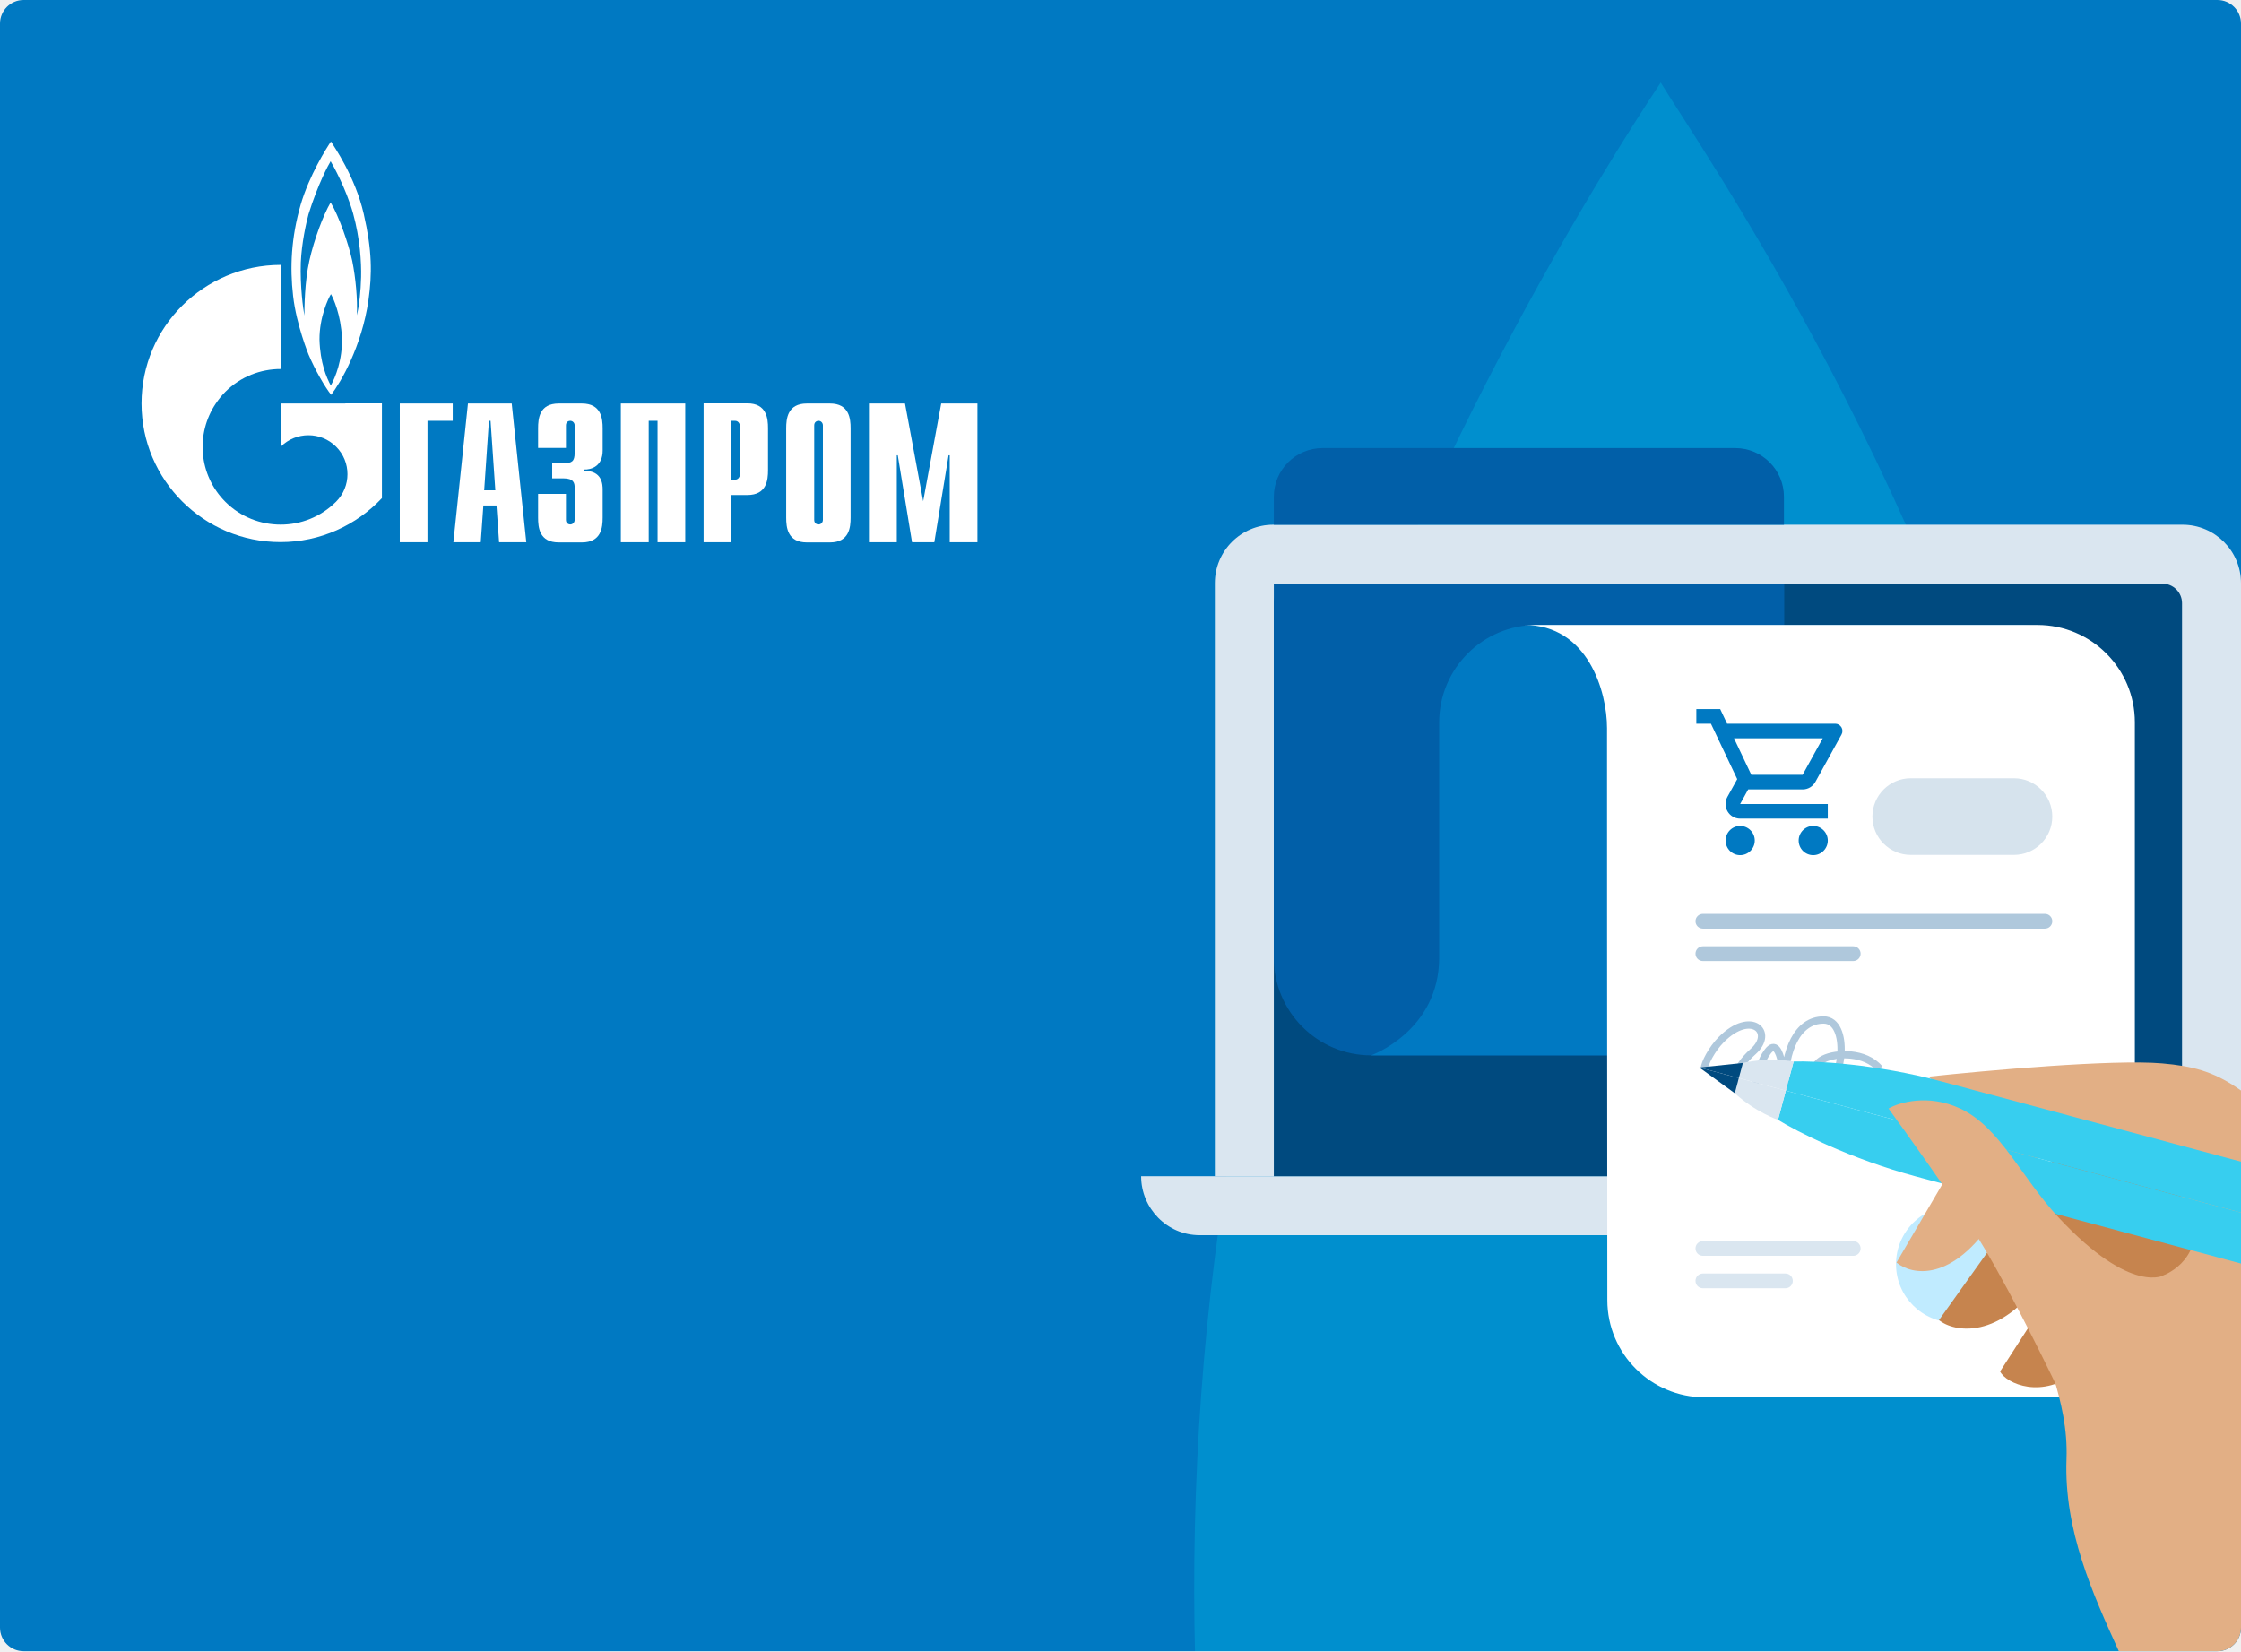
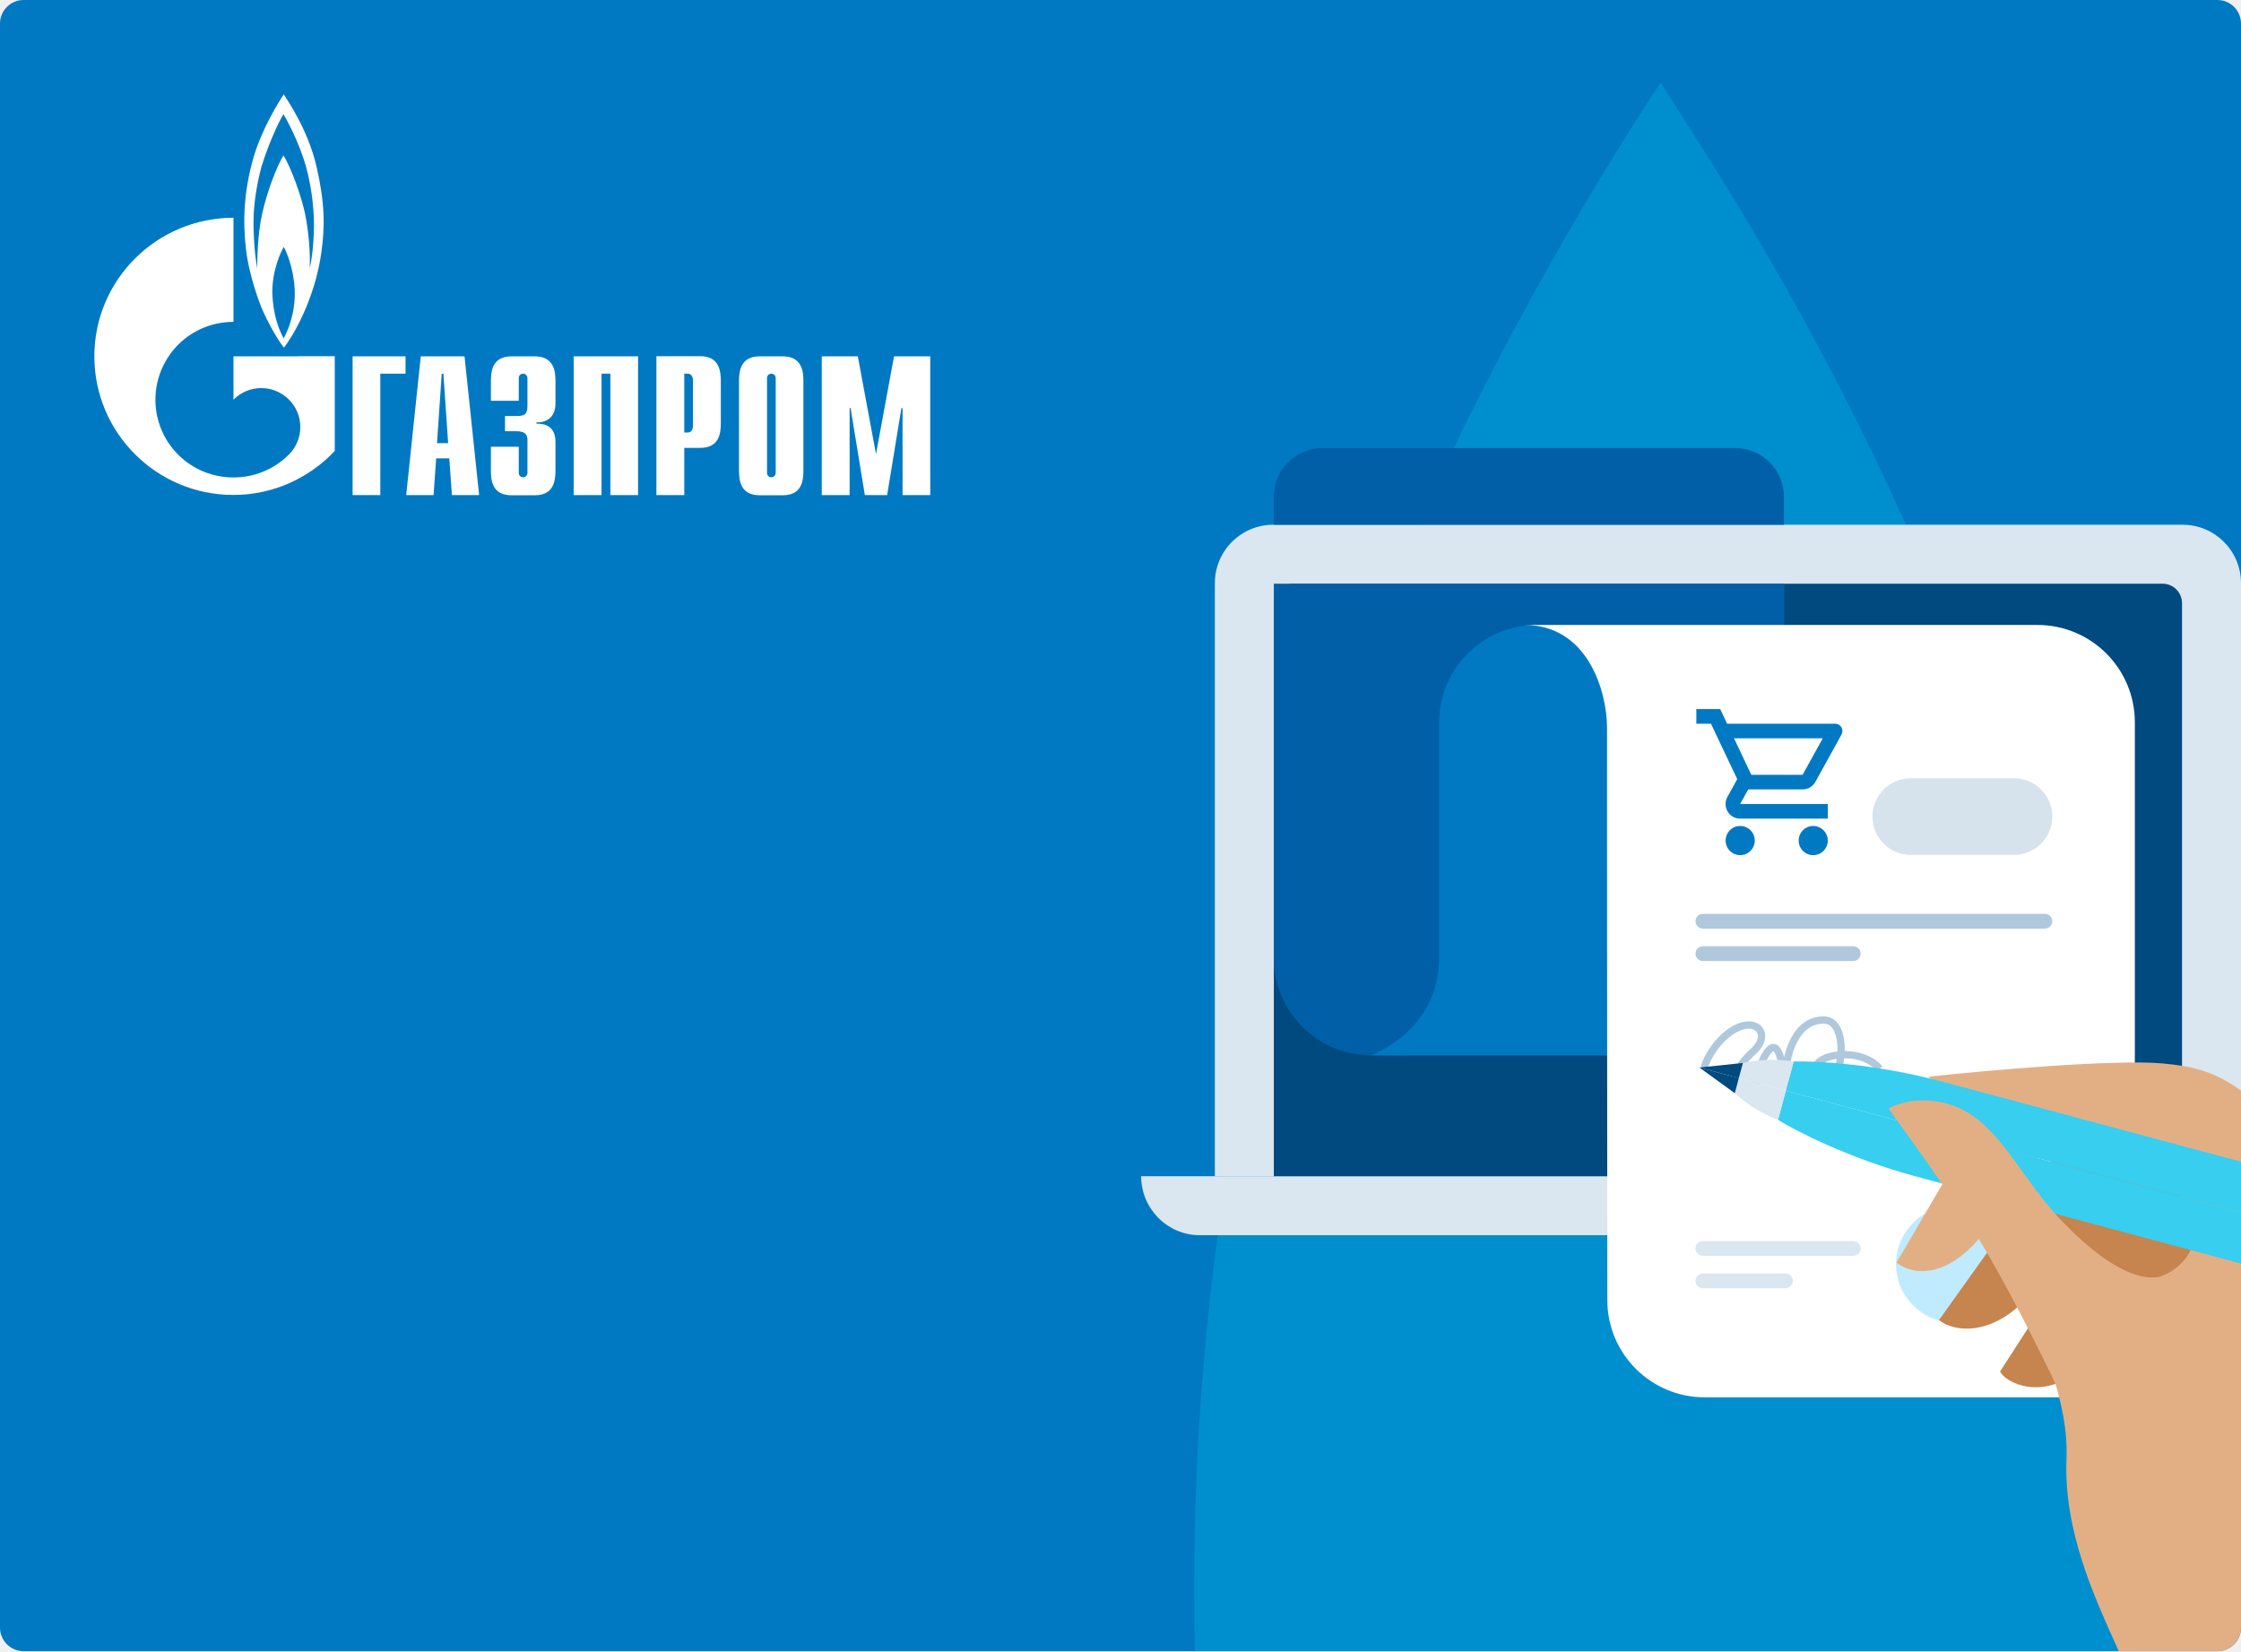
<svg xmlns="http://www.w3.org/2000/svg" width="760" height="560" viewBox="0 0 760 560" fill="none">
  <g clip-path="url(#clip0_4188_25960)">
    <rect width="760" height="560" rx="8" fill="#0079C2" />
    <path d="M694.578 319.455C660.423 169.448 575.037 47.732 563.214 27.994C544.823 55.627 476.513 163.527 441.702 282.611C403.606 416.17 398.352 533.939 411.488 649.734C424.625 766.186 473.229 885.271 473.229 885.271C499.502 947.774 538.255 1014.88 563.871 1047.78C601.309 999.092 686.696 854.349 713.626 666.182C728.076 560.914 728.733 468.804 694.578 319.455Z" fill="white" fill-opacity="0.4" style="mix-blend-mode:soft-light" />
    <g clip-path="url(#clip1_4188_25960)">
-       <path d="M135.583 136.845H153.533V142.72H144.974V183.905H135.583V136.845Z" fill="white" />
-       <path d="M164.203 166.278L165.814 142.72H166.37L167.982 166.278H164.203ZM153.755 183.905H163.036L163.925 171.433H168.371L169.26 183.905H178.485L173.539 136.845H158.701L153.755 183.905Z" fill="white" />
-       <path d="M191.933 167.442V176.311C191.933 177.531 192.878 177.863 193.378 177.863C194.268 177.863 194.879 177.143 194.879 176.311V165.336C194.879 163.895 194.601 162.232 191.1 162.232H187.265V157.077H191.267C193.934 157.077 194.879 156.467 194.879 153.585V144.272C194.879 143.441 194.268 142.72 193.378 142.72C192.823 142.72 191.933 143.053 191.933 144.272V151.922H182.486V145.27C182.486 142 182.875 136.845 189.488 136.845H197.324C203.937 136.845 204.382 142 204.382 145.27V152.809C204.382 157.964 200.77 159.35 197.935 159.239V159.682C204.271 159.516 204.382 164.394 204.382 166.057V175.535C204.382 178.861 203.937 183.961 197.324 183.961H189.488C182.875 183.961 182.486 178.861 182.486 175.535V167.498H191.933V167.442Z" fill="white" />
-       <path d="M210.55 136.845H232.39V183.905H222.999V142.72H219.998V183.905H210.55V136.845Z" fill="white" />
-       <path d="M248.062 162.731V142.721H249.284C250.285 142.721 251.007 143.552 251.007 145.049V160.348C251.007 161.844 250.285 162.676 249.284 162.676H248.062V162.731ZM238.615 183.906H248.062V167.886H253.452C260.01 167.886 260.455 162.786 260.455 159.461V145.215C260.455 141.945 260.01 136.79 253.452 136.79H238.615V183.906Z" fill="white" />
-       <path d="M279.071 176.311C279.071 177.143 278.46 177.863 277.571 177.863C277.015 177.863 276.126 177.531 276.126 176.311V144.272C276.126 143.053 277.071 142.72 277.571 142.72C278.46 142.72 279.071 143.441 279.071 144.272V176.311ZM266.623 175.535C266.623 178.861 267.068 183.961 273.625 183.961H281.461C288.019 183.961 288.463 178.861 288.463 175.535V145.27C288.463 142 288.019 136.845 281.461 136.845H273.625C267.068 136.845 266.623 142 266.623 145.27V175.535Z" fill="white" />
-       <path d="M319.195 136.845H331.477V183.905H322.085V154.416H321.696L316.861 183.905H309.303L304.468 154.416H304.135V183.905H294.688V136.845H306.914L313.082 169.992L319.195 136.845Z" fill="white" />
-       <path d="M123.357 72.546C120.467 59.907 113.242 49.653 112.242 47.99C110.686 50.318 104.906 59.408 101.961 69.441C98.738 80.694 98.293 90.616 99.405 100.372C100.516 110.183 104.629 120.216 104.629 120.216C106.852 125.482 110.13 131.136 112.298 133.907C115.465 129.805 122.69 117.611 124.968 101.757C126.191 92.888 126.246 85.128 123.357 72.546ZM112.187 130.748C110.742 128.087 108.574 123.043 108.352 115.172C108.296 107.633 111.353 101.092 112.242 99.762C113.02 101.092 115.632 106.802 115.965 114.562C116.188 122.1 113.687 128.087 112.187 130.748ZM122.467 93.942C122.356 98.764 121.801 103.864 121.023 106.912C121.3 101.647 120.634 94.274 119.467 88.51C118.244 82.745 114.854 73.1 112.131 68.665C109.63 72.933 106.518 81.248 104.906 88.454C103.295 95.66 103.239 104.418 103.239 107.023C102.795 104.806 101.739 96.935 102.017 89.008C102.295 82.468 103.795 75.76 104.629 72.656C107.852 62.346 111.464 55.75 112.131 54.697C112.798 55.75 117.355 63.898 119.744 72.379C122.134 80.971 122.579 89.119 122.467 93.942Z" fill="white" />
-       <path d="M117.133 136.845H95.181V151.534L95.237 151.479C100.405 146.324 108.797 146.324 113.965 151.479C119.133 156.634 119.133 165.004 113.965 170.159C113.965 170.214 113.909 170.214 113.909 170.214L113.854 170.27C108.685 175.369 101.961 177.919 95.181 177.919C88.401 177.919 81.621 175.369 76.453 170.214C67.339 161.124 66.283 147.044 73.23 136.79C74.175 135.404 75.231 134.073 76.453 132.854C81.621 127.699 88.401 125.149 95.181 125.149V89.84C69.118 89.895 48 110.903 48 136.845C48 162.787 69.118 183.85 95.126 183.85C108.685 183.85 120.911 178.085 129.525 168.939V136.79H117.133V136.845Z" fill="white" />
+       <path d="M119.583 120.855H137.533V126.731H128.974V167.916H119.583V120.855Z" fill="white" />
+       <path d="M148.203 150.289L149.814 126.731H150.37L151.982 150.289H148.203ZM137.755 167.916H147.036L147.925 155.444H152.371L153.26 167.916H162.485L157.539 120.855H142.701L137.755 167.916Z" fill="white" />
+       <path d="M175.933 151.453V160.322C175.933 161.542 176.878 161.874 177.378 161.874C178.268 161.874 178.879 161.154 178.879 160.322V149.347C178.879 147.906 178.601 146.243 175.1 146.243H171.265V141.088H175.267C177.934 141.088 178.879 140.478 178.879 137.595V128.283C178.879 127.452 178.268 126.731 177.378 126.731C176.823 126.731 175.933 127.064 175.933 128.283V135.933H166.486V129.281C166.486 126.011 166.875 120.855 173.488 120.855H181.324C187.937 120.855 188.382 126.011 188.382 129.281V136.819C188.382 141.975 184.77 143.36 181.935 143.249V143.693C188.271 143.527 188.382 148.404 188.382 150.067V159.546C188.382 162.872 187.937 167.971 181.324 167.971H173.488C166.875 167.971 166.486 162.872 166.486 159.546V151.509H175.933V151.453Z" fill="white" />
+       <path d="M194.55 120.855H216.39V167.916H206.999V126.731H203.998V167.916H194.55V120.855Z" fill="white" />
+       <path d="M232.062 146.741V126.731H233.284C234.285 126.731 235.007 127.562 235.007 129.059V144.358C235.007 145.854 234.285 146.686 233.284 146.686H232.062V146.741ZM222.615 167.916H232.062V151.896H237.452C244.01 151.896 244.455 146.797 244.455 143.471V129.225C244.455 125.955 244.01 120.8 237.452 120.8H222.615V167.916Z" fill="white" />
+       <path d="M263.071 160.322C263.071 161.154 262.46 161.874 261.571 161.874C261.015 161.874 260.126 161.542 260.126 160.322V128.283C260.126 127.064 261.071 126.731 261.571 126.731C262.46 126.731 263.071 127.452 263.071 128.283V160.322ZM250.623 159.546C250.623 162.872 251.068 167.971 257.625 167.971H265.461C272.019 167.971 272.463 162.872 272.463 159.546V129.281C272.463 126.011 272.019 120.855 265.461 120.855H257.625C251.068 120.855 250.623 126.011 250.623 129.281V159.546Z" fill="white" />
+       <path d="M303.195 120.855H315.477V167.916H306.085V138.427H305.696L300.861 167.916H293.303L288.468 138.427H288.135V167.916H278.688V120.855H290.914L297.082 154.003L303.195 120.855Z" fill="white" />
+       <path d="M107.357 56.556C104.467 43.918 97.242 33.663 96.242 32C94.686 34.328 88.906 43.419 85.961 53.452C82.738 64.704 82.293 74.626 83.405 84.382C84.516 94.193 88.629 104.226 88.629 104.226C90.852 109.492 94.13 115.146 96.298 117.917C99.465 113.816 106.69 101.621 108.968 85.768C110.191 76.899 110.246 69.138 107.357 56.556ZM96.186 114.758C94.742 112.097 92.574 107.053 92.352 99.182C92.296 91.643 95.353 85.103 96.242 83.772C97.02 85.103 99.632 90.812 99.966 98.572C100.188 106.111 97.687 112.097 96.186 114.758ZM106.467 77.952C106.356 82.774 105.801 87.874 105.023 90.923C105.3 85.657 104.634 78.284 103.467 72.52C102.244 66.755 98.854 57.11 96.131 52.676C93.63 56.944 90.518 65.258 88.906 72.464C87.295 79.67 87.239 88.428 87.239 91.034C86.795 88.816 85.739 80.945 86.017 73.019C86.295 66.478 87.795 59.771 88.629 56.667C91.852 46.356 95.464 39.76 96.131 38.707C96.798 39.76 101.355 47.909 103.744 56.389C106.134 64.981 106.579 73.129 106.467 77.952Z" fill="white" />
+       <path d="M101.133 120.855H79.181V135.544L79.237 135.489C84.405 130.334 92.797 130.334 97.965 135.489C103.133 140.644 103.133 149.014 97.965 154.169C97.965 154.224 97.909 154.224 97.909 154.224L97.854 154.28C92.686 159.38 85.961 161.929 79.181 161.929C72.401 161.929 65.621 159.38 60.453 154.224C51.339 145.134 50.283 131.054 57.23 120.8C58.175 119.414 59.231 118.084 60.453 116.864C65.621 111.709 72.401 109.159 79.181 109.159V73.85C53.118 73.906 32 94.914 32 120.855C32 146.797 53.118 167.86 79.126 167.86C92.686 167.86 104.911 162.096 113.525 152.95V120.8H101.133V120.855Z" fill="white" />
    </g>
    <path d="M412 197.782C412 186.836 420.874 177.962 431.82 177.962H740.18C751.126 177.962 760 186.836 760 197.782V398.916H412V197.782Z" fill="#DAE6F0" />
-     <path d="M387 398.915C387 409.861 395.874 418.911 406.82 418.911H765.18C776.126 418.911 785 409.861 785 398.915V398.915H387V398.915Z" fill="#DAE6F0" />
+     <path d="M387 398.915C387 409.861 395.874 418.911 406.82 418.911H765.18C776.126 418.911 785 409.861 785 398.915H387Z" fill="#DAE6F0" />
    <path d="M432 204.565C432 200.916 434.958 197.958 438.607 197.958H733.393C737.042 197.958 740 200.916 740 204.565V398.916H432V204.565Z" fill="#004A7F" />
    <path d="M605.096 197.958H432V247.432V324.876C432 343.12 446.789 357.924 465.033 357.924H629C629 357.924 605.096 349.679 605.096 324.941V197.958Z" fill="#015FA8" />
    <path d="M521.11 211.955H690C668.571 211.955 661.978 234.348 661.978 246.789V324.88C661.978 343.123 647.189 357.924 628.945 357.924H465C465 357.924 488.077 349.631 488.077 324.749V244.999C488.077 226.755 502.866 211.955 521.11 211.955Z" fill="#0079C2" />
    <path d="M690.967 211.955H517C538.527 211.955 545 234.553 545 246.948C545 255.569 545 362.56 545.099 440.947C545.122 459.165 559.9 473.9 578.119 473.9H748C748 473.9 724 465.696 724 440.907V244.978C724 226.734 709.211 211.955 690.967 211.955Z" fill="white" />
    <path d="M432 168.484C432 159.362 439.395 151.968 448.516 151.968H588.484C597.605 151.968 605 159.362 605 168.484V177.962H432V168.484Z" fill="#015FA8" />
    <path d="M611.324 267.732C613.182 267.732 614.816 266.717 615.658 265.181L624.525 249.106C624.734 248.73 624.841 248.307 624.836 247.877C624.831 247.448 624.714 247.027 624.496 246.657C624.278 246.286 623.968 245.979 623.595 245.766C623.222 245.552 622.8 245.44 622.37 245.44H585.714L583.386 240.486H575.287V245.44H580.24L589.157 264.24L585.813 270.283C584.005 273.602 586.383 277.64 590.148 277.64H619.869V272.686H590.148L592.872 267.732H611.324ZM588.067 250.394H618.16L611.324 262.778H593.937L588.067 250.394ZM590.148 280.117C587.423 280.117 585.219 282.346 585.219 285.071C585.219 287.795 587.423 290.025 590.148 290.025C592.872 290.025 595.101 287.795 595.101 285.071C595.101 282.346 592.872 280.117 590.148 280.117ZM614.915 280.117C612.191 280.117 609.987 282.346 609.987 285.071C609.987 287.795 612.191 290.025 614.915 290.025C617.64 290.025 619.869 287.795 619.869 285.071C619.869 282.346 617.64 280.117 614.915 280.117Z" fill="#0079C2" />
    <rect x="635" y="263.944" width="61" height="25.994" rx="12.997" fill="#D6E3ED" />
    <rect x="575" y="309.935" width="121" height="4.999" rx="2.499" fill="#AFC8DC" />
    <rect x="575" y="320.932" width="56" height="4.999" rx="2.499" fill="#AFC8DC" />
    <rect x="575" y="420.911" width="56" height="4.999" rx="2.499" fill="#DAE6F0" />
    <rect x="575" y="431.909" width="33" height="4.999" rx="2.499" fill="#DAE6F0" />
    <path d="M578 362.44C578 360.788 580.477 355.834 583.781 352.532C593.897 342.418 601.949 350.055 594.516 356.66C588.222 362.254 586.045 369.096 591 369.922C596.93 370.91 594.797 362.891 599.471 356.66C604.426 350.055 605.252 369.049 605.252 368.219C605.252 356.66 609.344 345.927 618.465 345.927C627.549 345.927 625.072 368.219 618.465 368.219C613.51 368.219 613.51 361.614 618.465 359.137C622.772 356.984 632.504 356.66 637.459 362.44" stroke="#AFC8DC" stroke-width="2.477" />
    <ellipse cx="662.824" cy="428.733" rx="19.82" ry="19.816" fill="#C0EBFF" />
    <path d="M657.579 447.699L697.215 392.175L760.273 399.38L753.067 419.194C743.458 430.302 718.959 453.221 704.422 465.127C692.711 474.719 680.4 469.33 678.298 465.127L704.422 424.598L692.711 433.605C678.298 454.5 662.683 451.902 657.579 447.699Z" fill="#C6844E" />
    <path d="M800.811 560.594H718.835L718.653 560.193C709.694 540.488 699.924 519.001 700.819 494.848C701.197 484.625 699.017 475.619 696.314 466.612L733.248 432.704C733.248 432.704 746.761 428.2 744.058 412.89L739.554 405.684L704.422 380.467C701.119 381.968 690.91 390.554 676.496 412.89C662.083 435.225 648.27 432.403 643.166 428.2L671.091 380.467L653.975 365.156C673.493 363.054 716.673 359.211 733.248 360.652C753.968 362.454 760.273 367.858 792.703 399.38C825.133 430.902 817.926 461.524 812.522 490.344C808.198 513.401 802.913 546.785 800.811 560.594Z" fill="#E2AF85" />
    <path d="M605.634 369.898L832.807 430.754C830.421 439.658 821.281 444.945 812.378 442.56L650.045 399.074C627.474 393.028 609.265 383.699 602.982 379.791L605.634 369.898Z" fill="#37CEEF" />
    <path d="M605.633 369.901L832.807 430.757C835.193 421.853 829.922 412.706 821.018 410.321L658.686 366.834C636.115 360.788 615.68 359.764 608.284 360.008L605.633 369.901Z" fill="#37CEEF" />
    <path d="M589.694 365.629L605.633 369.898L602.981 379.79C602.981 379.79 595.251 377.13 588.32 370.758L589.694 365.629Z" fill="#DAE6F0" />
    <path d="M589.694 365.629L605.632 369.898L608.283 360.007C608.283 360.007 600.259 358.446 591.068 360.5L589.694 365.629Z" fill="#DAE6F0" />
    <path d="M589.694 365.628L576.32 362.046L588.319 370.758L589.694 365.628Z" fill="#004A7F" />
    <path d="M589.694 365.629L576.319 362.046L591.069 360.499L589.694 365.629Z" fill="#004A7F" />
    <path d="M669.289 417.393C678.658 431.803 692.411 459.423 698.116 471.431L734.149 432.388C734.149 432.388 723.045 439.593 698.116 412.89C685.504 399.38 678.298 382.268 664.785 375.964C653.975 370.92 644.066 373.862 640.463 375.964C646.168 383.769 659.921 402.983 669.289 417.393Z" fill="#E2AF85" />
  </g>
  <defs>
    <clipPath id="clip0_4188_25960">
      <rect width="760" height="560" rx="8" fill="white" />
    </clipPath>
    <clipPath id="clip1_4188_25960">
-       <rect width="284" height="135.971" fill="white" transform="translate(48 47.9897)" />
+       <rect width="284" height="135.971" fill="white" transform="translate(32 32)" />
    </clipPath>
  </defs>
</svg>
